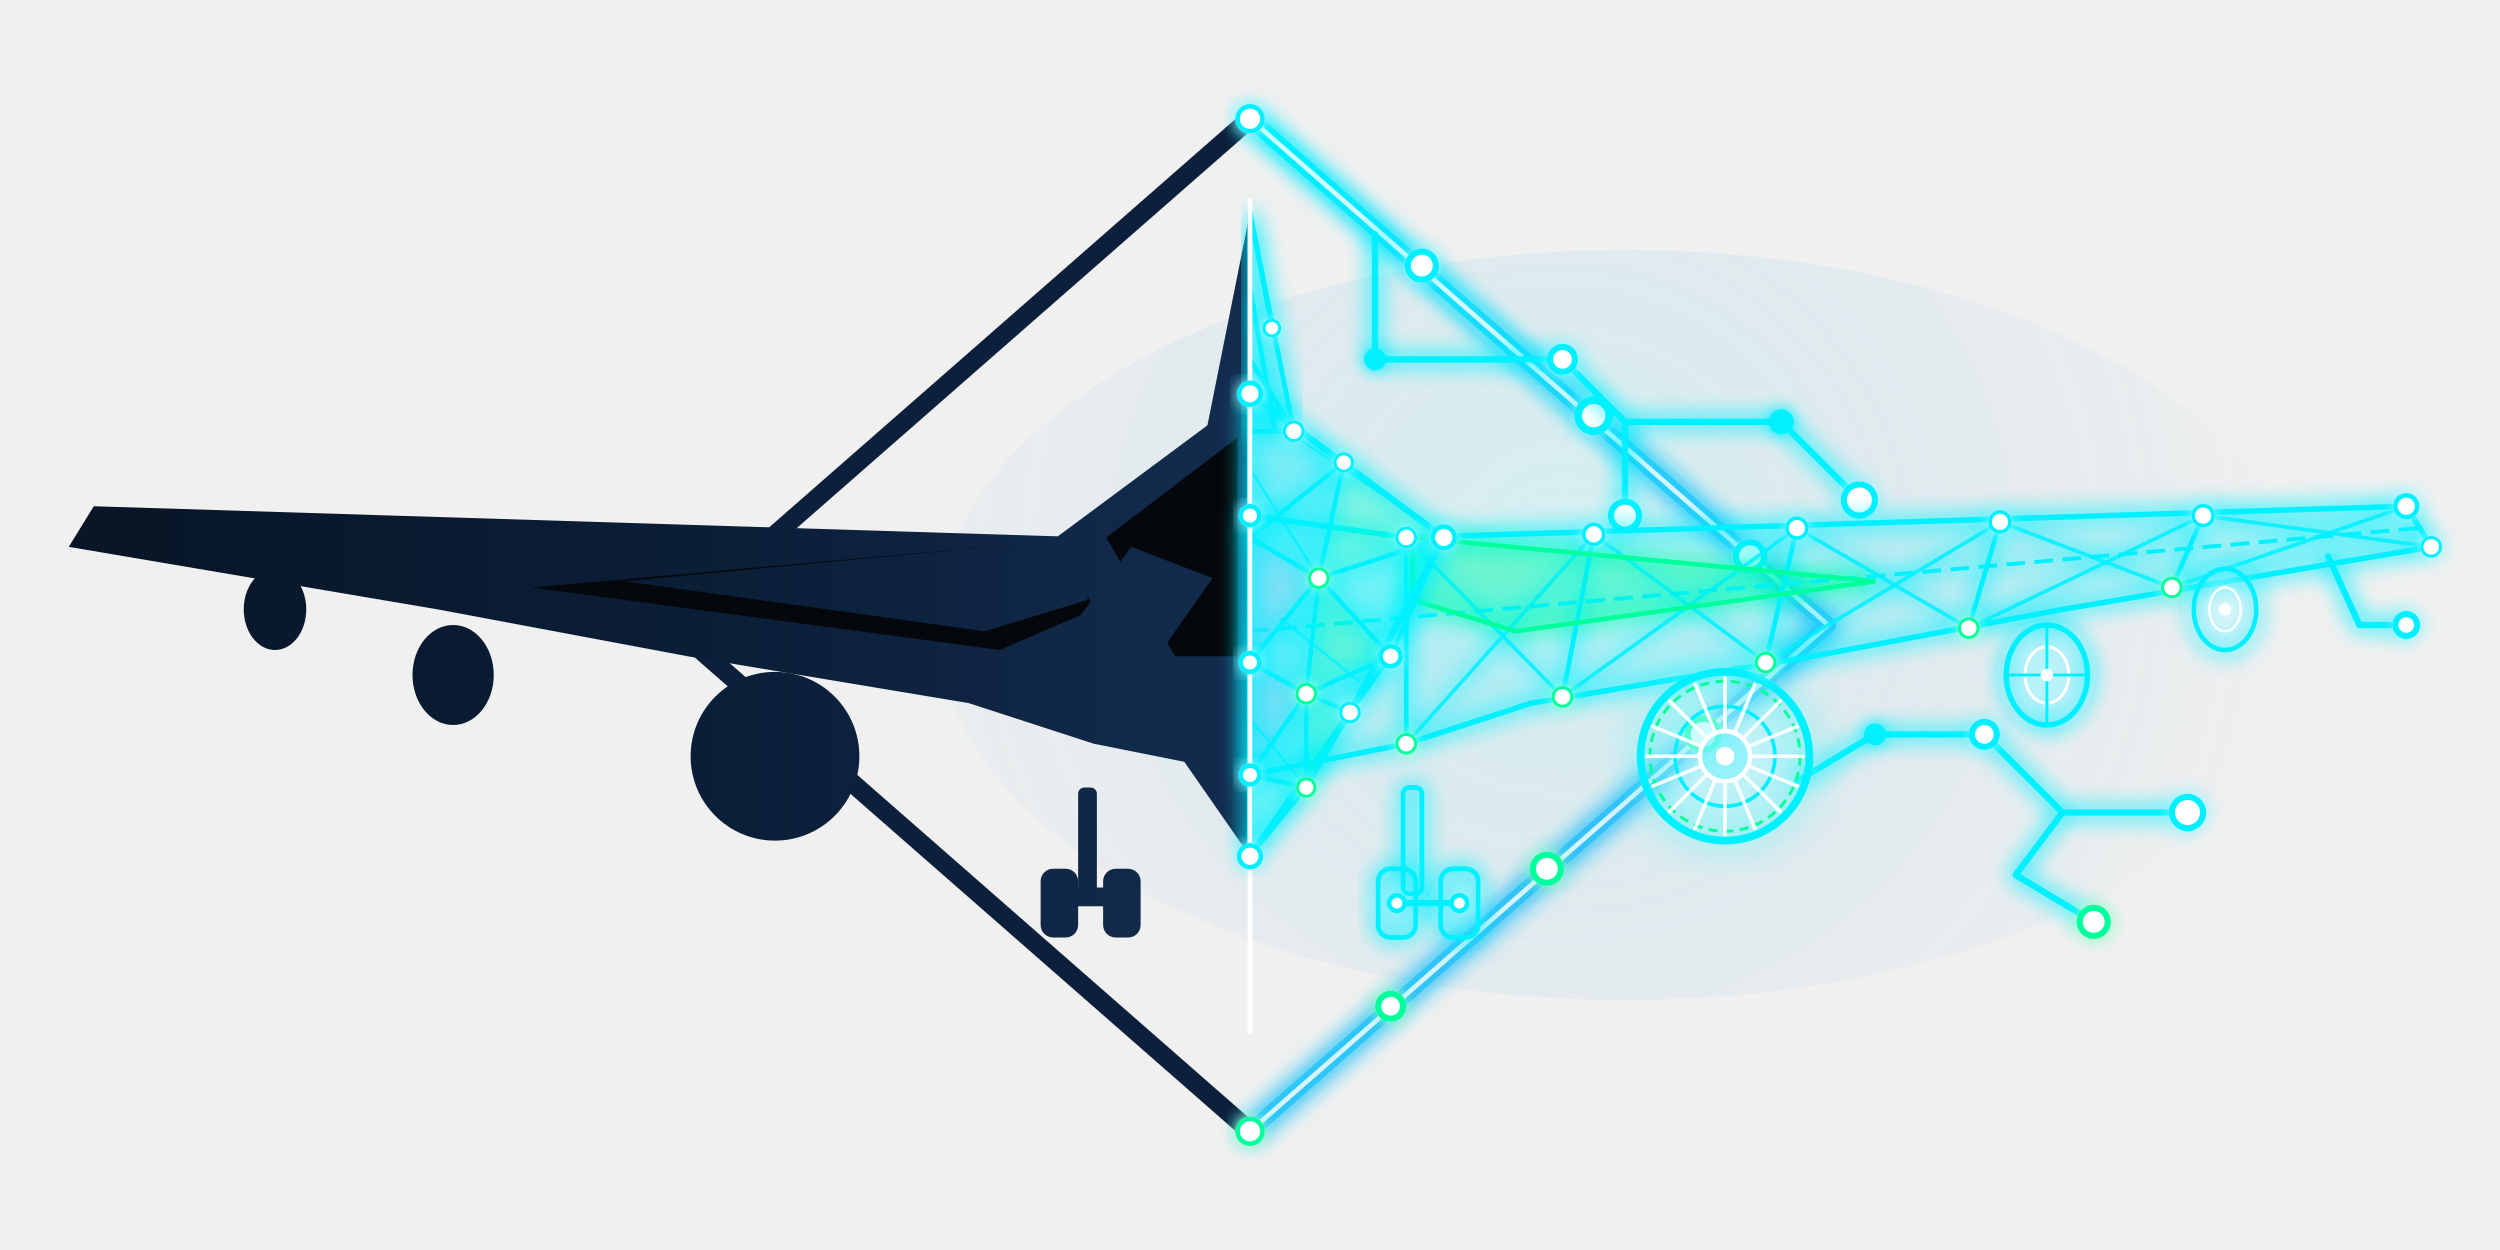
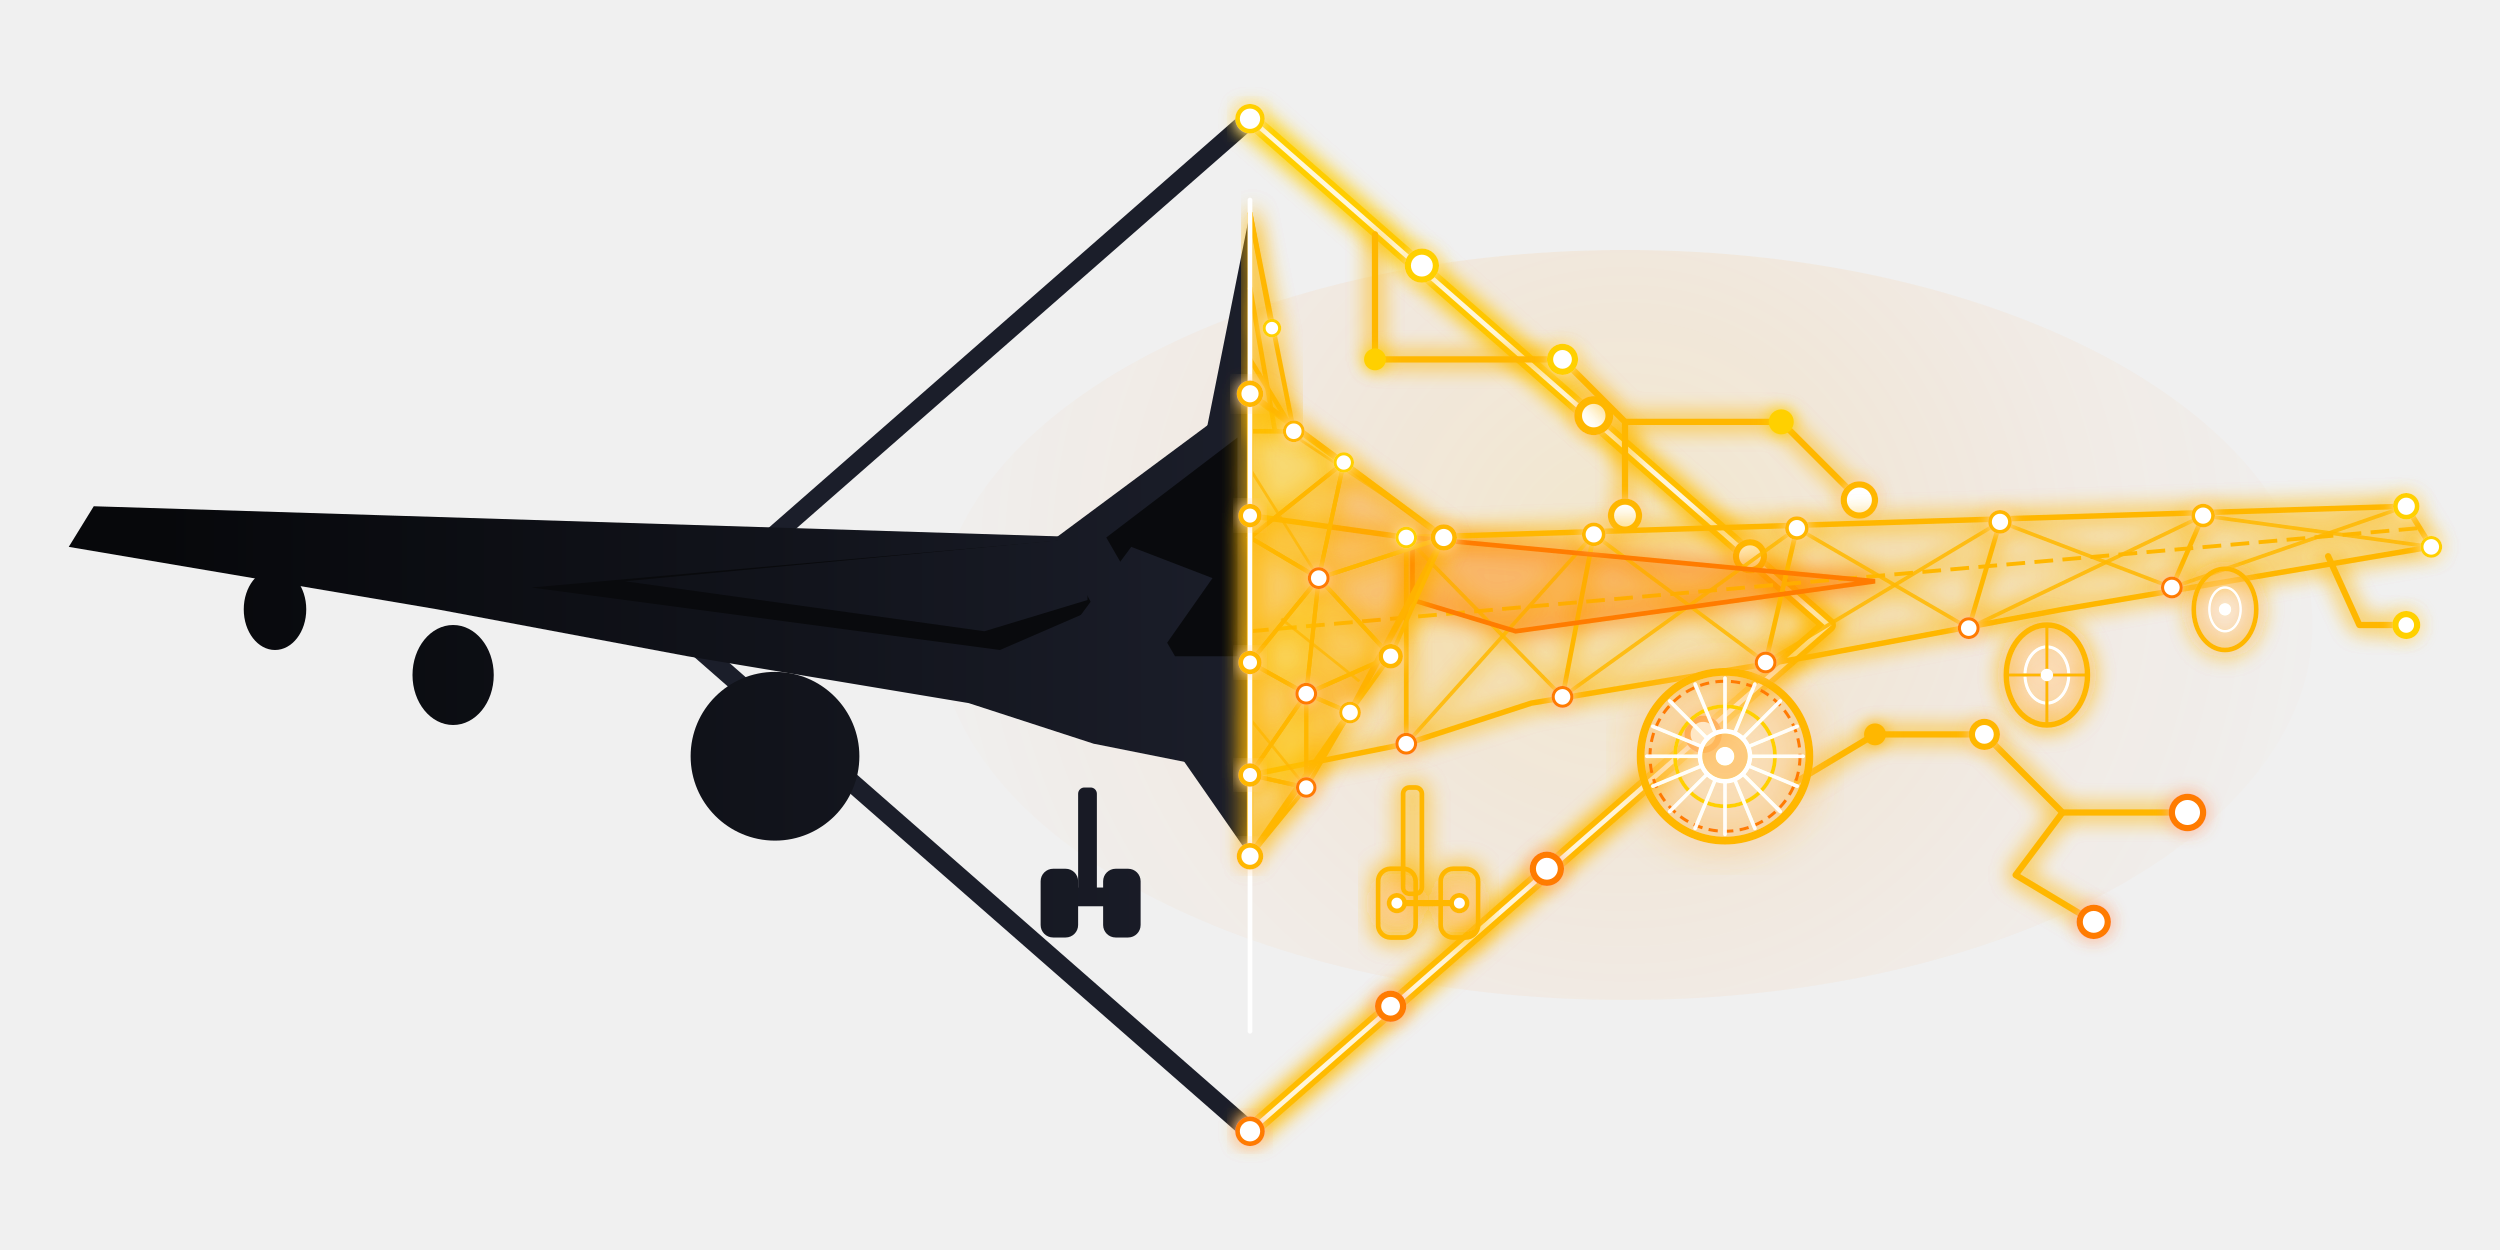
<svg xmlns="http://www.w3.org/2000/svg" viewBox="0 0 800 400" width="100%" height="100%" fill="none">
+   <style>
+     .aerotwin-layer-light { display: none; }
+     .aerotwin-layer-dark { display: block; }
+     @media (prefers-color-scheme: light) {
+       .aerotwin-layer-light { display: block; }
+       .aerotwin-layer-dark { display: none; }
+     }
+   </style>
  <defs>
-     <filter id="dt-cyan-glow" x="-20%" y="-20%" width="140%" height="140%">
+     <filter id="gold-glow" x="-20%" y="-20%" width="140%" height="140%">
      <feGaussianBlur stdDeviation="3.5" result="blur" />
      <feMerge>
        <feMergeNode in="blur" />
        <feMergeNode in="blur" />
        <feMergeNode in="SourceGraphic" />
      </feMerge>
    </filter>
-     <filter id="dt-node-glow" x="-40%" y="-40%" width="180%" height="180%">
+     <filter id="gold-node-glow" x="-40%" y="-40%" width="180%" height="180%">
      <feGaussianBlur stdDeviation="2.5" result="blur" />
      <feMerge>
        <feMergeNode in="blur" />
        <feMergeNode in="SourceGraphic" />
      </feMerge>
    </filter>
-     <filter id="dt-soft-glow" x="-20%" y="-20%" width="140%" height="140%">
+     <filter id="gold-soft-glow" x="-20%" y="-20%" width="140%" height="140%">
      <feGaussianBlur stdDeviation="6" result="blur" />
      <feMerge>
        <feMergeNode in="blur" />
        <feMergeNode in="SourceGraphic" />
      </feMerge>
    </filter>
-     <linearGradient id="dt-cyan-gradient" x1="400" y1="50" x2="780" y2="350" gradientUnits="userSpaceOnUse">
-       <stop offset="0%" stop-color="#00f0ff" />
-       <stop offset="50%" stop-color="#38bdf8" />
-       <stop offset="100%" stop-color="#00ff9d" />
-     </linearGradient>
-     <linearGradient id="physical-grad" x1="50" y1="200" x2="400" y2="200" gradientUnits="userSpaceOnUse">
-       <stop offset="0%" stop-color="#081628" />
-       <stop offset="60%" stop-color="#0c203b" />
-       <stop offset="100%" stop-color="#132c4f" />
-     </linearGradient>
-     <linearGradient id="split-seam-grad" x1="400" y1="40" x2="400" y2="365" gradientUnits="userSpaceOnUse">
-       <stop offset="0%" stop-color="#00f0ff" stop-opacity="0.3" />
-       <stop offset="30%" stop-color="#00f0ff" stop-opacity="0.9" />
+     <linearGradient id="gold-gradient" x1="400" y1="50" x2="780" y2="350" gradientUnits="userSpaceOnUse">
+       <stop offset="0%" stop-color="#ffd000" />
+       <stop offset="50%" stop-color="#ffb703" />
+       <stop offset="100%" stop-color="#ff7b00" />
+     </linearGradient>
+     <linearGradient id="carbon-dark-grad" x1="50" y1="200" x2="400" y2="200" gradientUnits="userSpaceOnUse">
+       <stop offset="0%" stop-color="#07080b" />
+       <stop offset="60%" stop-color="#12141c" />
+       <stop offset="100%" stop-color="#1b1e2a" />
+     </linearGradient>
+     <linearGradient id="split-gold-grad" x1="400" y1="40" x2="400" y2="365" gradientUnits="userSpaceOnUse">
+       <stop offset="0%" stop-color="#ffd000" stop-opacity="0.4" />
+       <stop offset="30%" stop-color="#ffb703" stop-opacity="0.9" />
      <stop offset="70%" stop-color="#ffffff" stop-opacity="1" />
-       <stop offset="100%" stop-color="#00ff9d" stop-opacity="0.4" />
-     </linearGradient>
-     <radialGradient id="mesh-bg-radial" cx="500" cy="180" r="240" gradientUnits="userSpaceOnUse">
-       <stop offset="0%" stop-color="#00f0ff" stop-opacity="0.12" />
-       <stop offset="60%" stop-color="#0284c7" stop-opacity="0.05" />
-       <stop offset="100%" stop-color="#0284c7" stop-opacity="0" />
+       <stop offset="100%" stop-color="#ff7b00" stop-opacity="0.5" />
+     </linearGradient>
+     <radialGradient id="gold-radial-bg" cx="520" cy="180" r="240" gradientUnits="userSpaceOnUse">
+       <stop offset="0%" stop-color="#ffb703" stop-opacity="0.15" />
+       <stop offset="60%" stop-color="#ff7b00" stop-opacity="0.05" />
+       <stop offset="100%" stop-color="#ff7b00" stop-opacity="0" />
+     </radialGradient>
+     <filter id="grey-glow" x="-20%" y="-20%" width="140%" height="140%">
+       <feDropShadow dx="0" dy="1" stdDeviation="2" flood-color="#475569" flood-opacity="0.25" />
+     </filter>
+     <filter id="grey-node-glow" x="-40%" y="-40%" width="180%" height="180%">
+       <feDropShadow dx="0" dy="0.5" stdDeviation="1.5" flood-color="#1e293b" flood-opacity="0.3" />
+     </filter>
+     <linearGradient id="grey-gradient" x1="400" y1="50" x2="780" y2="350" gradientUnits="userSpaceOnUse">
+       <stop offset="0%" stop-color="#334155" />
+       <stop offset="50%" stop-color="#64748b" />
+       <stop offset="100%" stop-color="#94a3b8" />
+     </linearGradient>
+     <linearGradient id="titanium-slate-grad" x1="50" y1="200" x2="400" y2="200" gradientUnits="userSpaceOnUse">
+       <stop offset="0%" stop-color="#0f172a" />
+       <stop offset="50%" stop-color="#1e293b" />
+       <stop offset="100%" stop-color="#334155" />
+     </linearGradient>
+     <linearGradient id="split-grey-grad" x1="400" y1="40" x2="400" y2="365" gradientUnits="userSpaceOnUse">
+       <stop offset="0%" stop-color="#334155" stop-opacity="0.6" />
+       <stop offset="35%" stop-color="#64748b" stop-opacity="1" />
+       <stop offset="70%" stop-color="#94a3b8" stop-opacity="1" />
+       <stop offset="100%" stop-color="#cbd5e1" stop-opacity="0.8" />
+     </linearGradient>
+     <radialGradient id="grey-radial-bg" cx="520" cy="180" r="240" gradientUnits="userSpaceOnUse">
+       <stop offset="0%" stop-color="#64748b" stop-opacity="0.1" />
+       <stop offset="60%" stop-color="#94a3b8" stop-opacity="0.04" />
+       <stop offset="100%" stop-color="#cbd5e1" stop-opacity="0" />
    </radialGradient>
  </defs>
-   <ellipse cx="520" cy="200" rx="220" ry="120" fill="url(#mesh-bg-radial)" pointer-events="none" />
-   <polyline points="400,38 215,200 400,362" fill="none" stroke="#0c203b" stroke-width="6" stroke-linecap="round" stroke-linejoin="round" />
-   <polyline points="400,38 585,200 400,362" fill="none" stroke="url(#dt-cyan-gradient)" stroke-width="5" stroke-linecap="round" stroke-linejoin="round" filter="url(#dt-cyan-glow)" />
-   <polyline points="400,38 585,200 400,362" fill="none" stroke="#ffffff" stroke-width="1.5" stroke-opacity="0.8" />
-   <g filter="url(#dt-node-glow)">
-     <circle cx="455" cy="85" r="4.5" fill="#ffffff" stroke="#00f0ff" stroke-width="2" />
-     <circle cx="510" cy="133" r="5" fill="#ffffff" stroke="#00f0ff" stroke-width="2.5" />
-     <circle cx="560" cy="178" r="4.5" fill="#ffffff" stroke="#00f0ff" stroke-width="2" />
-     <circle cx="545" cy="235" r="5" fill="#ffffff" stroke="#00ff9d" stroke-width="2" />
-     <circle cx="495" cy="278" r="4.5" fill="#ffffff" stroke="#00ff9d" stroke-width="2" />
-     <circle cx="445" cy="322" r="4" fill="#ffffff" stroke="#00ff9d" stroke-width="2" />
+   <g class="aerotwin-layer-dark">
+     <ellipse cx="520" cy="200" rx="220" ry="120" fill="url(#gold-radial-bg)" pointer-events="none" />
+     <polyline points="400,38 215,200 400,362" fill="none" stroke="#1b1e2a" stroke-width="6" stroke-linecap="round" stroke-linejoin="round" />
+     <polyline points="400,38 585,200 400,362" fill="none" stroke="url(#gold-gradient)" stroke-width="5" stroke-linecap="round" stroke-linejoin="round" filter="url(#gold-glow)" />
+     <polyline points="400,38 585,200 400,362" fill="none" stroke="#ffffff" stroke-width="1.5" stroke-opacity="0.85" />
+     <g filter="url(#gold-node-glow)">
+       <circle cx="455" cy="85" r="4.5" fill="#ffffff" stroke="#ffd000" stroke-width="2" />
+       <circle cx="510" cy="133" r="5" fill="#ffffff" stroke="#ffb703" stroke-width="2.5" />
+       <circle cx="560" cy="178" r="4.5" fill="#ffffff" stroke="#ffb703" stroke-width="2" />
+       <circle cx="545" cy="235" r="5" fill="#ffffff" stroke="#ff7b00" stroke-width="2" />
+       <circle cx="495" cy="278" r="4.5" fill="#ffffff" stroke="#ff7b00" stroke-width="2" />
+       <circle cx="445" cy="322" r="4" fill="#ffffff" stroke="#ff7b00" stroke-width="2" />
+     </g>
+     <g stroke="#ffb703" stroke-width="2" fill="none" filter="url(#gold-glow)" stroke-linejoin="round" stroke-linecap="round">
+       <polyline points="440,75 440,115 500,115" />
+       <polyline points="500,115 520,135 520,165" />
+       <polyline points="520,135 570,135 595,160" />
+       <polyline points="575,250 600,235 635,235" />
+       <polyline points="635,235 660,260 700,260" />
+       <polyline points="660,260 645,280 670,295" />
+       <polyline points="745,178 755,200 770,200" />
+     </g>
+     <g filter="url(#gold-node-glow)">
+       <circle cx="440" cy="115" r="3.5" fill="#ffd000" />
+       <circle cx="500" cy="115" r="4" fill="#ffffff" stroke="#ffd000" stroke-width="2" />
+       <circle cx="520" cy="165" r="4.5" fill="#ffffff" stroke="#ffb703" stroke-width="2" />
+       <circle cx="570" cy="135" r="4" fill="#ffd000" />
+       <circle cx="595" cy="160" r="5" fill="#ffffff" stroke="#ffb703" stroke-width="2" />
+       <circle cx="600" cy="235" r="3.5" fill="#ffb703" />
+       <circle cx="635" cy="235" r="4" fill="#ffffff" stroke="#ffb703" stroke-width="2" />
+       <circle cx="700" cy="260" r="5" fill="#ffffff" stroke="#ff7b00" stroke-width="2" />
+       <circle cx="670" cy="295" r="4.5" fill="#ffffff" stroke="#ff7b00" stroke-width="2" />
+       <circle cx="770" cy="200" r="3.5" fill="#ffffff" stroke="#ffd000" stroke-width="2" />
+     </g>
+     <g fill="url(#carbon-dark-grad)">
+       <polygon points="400,68 386,138 400,138" />
+       <polygon points="400,165 350,172 30,162 22,175 140,195 220,210 310,225 350,238 400,248" />
+       <polygon points="350,172 170,188 320,208 350,195" fill="#090a0d" />
+       <polygon points="348,172 200,186 315,202 348,192" />
+       <polygon points="400,126 338,172 368,228 400,274" />
+       <polygon points="396,140 354,172 376,210 396,210" fill="#090a0d" />
+       <polygon points="362,175 325,225 355,232 388,185" />
+       <rect x="345" y="252" width="6" height="34" rx="2" />
+       <rect x="333" y="278" width="12" height="22" rx="4" />
+       <rect x="353" y="278" width="12" height="22" rx="4" />
+       <rect x="339" y="284" width="20" height="6" rx="2" />
+       <circle cx="248" cy="242" r="27" />
+       <ellipse cx="145" cy="216" rx="13" ry="16" />
+       <ellipse cx="88" cy="195" rx="10" ry="13" />
+     </g>
+     <g stroke="#ffb703" stroke-width="1.5" fill="none" filter="url(#gold-glow)">
+       <polygon points="400,68 414,138 400,138" fill="rgba(255, 183, 3, 0.08)" />
+       <line x1="400" y1="92" x2="408" y2="138" />
+       <line x1="400" y1="115" x2="414" y2="138" />
+       <line x1="400" y1="68" x2="407" y2="105" />
+     </g>
+     <g stroke="#ffb703" stroke-width="1.75" fill="none" filter="url(#gold-glow)">
+       <polygon points="400,165 450,172 770,162 778,175 660,195 580,210 490,225 450,238 400,248" fill="rgba(255, 183, 3, 0.06)" />
+       <line x1="450" y1="172" x2="450" y2="238" stroke-width="1.5" />
+       <line x1="510" y1="171" x2="500" y2="223" stroke-width="1.5" />
+       <line x1="575" y1="169" x2="565" y2="212" stroke-width="1.5" />
+       <line x1="640" y1="167" x2="630" y2="201" stroke-width="1.5" />
+       <line x1="705" y1="165" x2="695" y2="188" stroke-width="1.5" />
+       <line x1="400" y1="202" x2="774" y2="169" stroke-width="1.25" stroke-dasharray="6 3" />
+       <line x1="450" y1="172" x2="500" y2="223" stroke-width="1.2" opacity="0.85" />
+       <line x1="510" y1="171" x2="450" y2="238" stroke-width="1.2" opacity="0.85" />
+       <line x1="510" y1="171" x2="565" y2="212" stroke-width="1.2" opacity="0.85" />
+       <line x1="575" y1="169" x2="500" y2="223" stroke-width="1.2" opacity="0.85" />
+       <line x1="575" y1="169" x2="630" y2="201" stroke-width="1.2" opacity="0.85" />
+       <line x1="640" y1="167" x2="565" y2="212" stroke-width="1.2" opacity="0.85" />
+       <line x1="640" y1="167" x2="695" y2="188" stroke-width="1.2" opacity="0.85" />
+       <line x1="705" y1="165" x2="630" y2="201" stroke-width="1.2" opacity="0.85" />
+       <line x1="705" y1="165" x2="778" y2="175" stroke-width="1.2" opacity="0.85" />
+       <line x1="770" y1="162" x2="695" y2="188" stroke-width="1.2" opacity="0.85" />
+       <polygon points="452,172 600,186 485,202 452,192" fill="rgba(255, 123, 0, 0.16)" stroke="#ff7b00" stroke-width="1.5" />
+     </g>
+     <g stroke="#ffb703" stroke-width="1.3" fill="none" filter="url(#gold-glow)">
+       <polygon points="400,126 462,172 432,228 400,274" fill="rgba(255, 183, 3, 0.08)" stroke-width="2" />
+       <polygon points="400,126 430,148 400,172" fill="rgba(255, 208, 0, 0.14)" />
+       <polygon points="430,148 462,172 422,185" fill="rgba(255, 123, 0, 0.1)" />
+       <polygon points="400,172 430,148 422,185" fill="rgba(255, 183, 3, 0.16)" />
+       <polygon points="400,172 422,185 400,212" fill="rgba(255, 183, 3, 0.12)" />
+       <polygon points="422,185 462,172 445,210" fill="rgba(255, 123, 0, 0.08)" />
+       <polygon points="422,185 445,210 418,222" fill="rgba(255, 183, 3, 0.14)" />
+       <polygon points="400,212 422,185 418,222" fill="rgba(255, 208, 0, 0.15)" />
+       <polygon points="400,212 418,222 400,248" fill="rgba(255, 183, 3, 0.12)" />
+       <polygon points="418,222 445,210 432,228" fill="rgba(255, 123, 0, 0.08)" />
+       <polygon points="418,222 432,228 418,252" fill="rgba(255, 183, 3, 0.12)" />
+       <polygon points="400,248 418,222 418,252" fill="rgba(255, 208, 0, 0.16)" />
+       <polygon points="400,248 418,252 400,274" fill="rgba(255, 183, 3, 0.08)" />
+       <line x1="412" y1="138" x2="445" y2="160" stroke-width="0.9" opacity="0.75" />
+       <line x1="400" y1="150" x2="422" y2="185" stroke-width="0.9" opacity="0.75" />
+       <line x1="410" y1="198" x2="435" y2="218" stroke-width="0.9" opacity="0.75" />
+       <line x1="400" y1="230" x2="418" y2="252" stroke-width="0.9" opacity="0.75" />
+     </g>
+     <g stroke="#ffb703" stroke-width="1.5" fill="none" filter="url(#gold-glow)">
+       <rect x="449" y="252" width="6" height="34" rx="2" stroke-width="1.5" />
+       <rect x="441" y="278" width="12" height="22" rx="4" stroke-width="1.5" fill="rgba(255, 183, 3, 0.15)" />
+       <rect x="461" y="278" width="12" height="22" rx="4" stroke-width="1.5" fill="rgba(255, 183, 3, 0.15)" />
+       <line x1="447" y1="289" x2="467" y2="289" stroke-width="2" />
+       <circle cx="447" cy="289" r="2.5" fill="#ffffff" />
+       <circle cx="467" cy="289" r="2.5" fill="#ffffff" />
+     </g>
+     <g filter="url(#gold-glow)">
+       <ellipse cx="655" cy="216" rx="13" ry="16" fill="rgba(255, 183, 3, 0.15)" stroke="#ffb703" stroke-width="1.75" />
+       <ellipse cx="655" cy="216" rx="7" ry="9" fill="none" stroke="#ffffff" stroke-width="1" />
+       <line x1="642" y1="216" x2="668" y2="216" stroke="#ffb703" stroke-width="1" />
+       <line x1="655" y1="200" x2="655" y2="232" stroke="#ffb703" stroke-width="1" />
+       <circle cx="655" cy="216" r="2" fill="#ffffff" />
+       <ellipse cx="712" cy="195" rx="10" ry="13" fill="rgba(255, 183, 3, 0.15)" stroke="#ffb703" stroke-width="1.5" />
+       <ellipse cx="712" cy="195" rx="5" ry="7" fill="none" stroke="#ffffff" stroke-width="0.8" />
+       <circle cx="712" cy="195" r="2" fill="#ffffff" />
+     </g>
+     <g transform="translate(552, 242)" filter="url(#gold-soft-glow)">
+       <circle cx="0" cy="0" r="27" fill="rgba(255, 183, 3, 0.18)" stroke="#ffb703" stroke-width="2.5" />
+       <circle cx="0" cy="0" r="24" fill="none" stroke="#ff7b00" stroke-width="1" stroke-dasharray="3 2" />
+       <circle cx="0" cy="0" r="16" fill="none" stroke="#ffd000" stroke-width="1.25" />
+       <circle cx="0" cy="0" r="8" fill="rgba(255, 183, 3, 0.5)" stroke="#ffffff" stroke-width="1.5" />
+       <circle cx="0" cy="0" r="3" fill="#ffffff" />
+       <g stroke="#ffffff" stroke-width="1.2" stroke-linecap="round" opacity="0.95">
+         <line x1="0" y1="-8" x2="0" y2="-25" />
+         <line x1="0" y1="8" x2="0" y2="25" />
+         <line x1="-8" y1="0" x2="-25" y2="0" />
+         <line x1="8" y1="0" x2="25" y2="0" />
+         <line x1="-5.65" y1="-5.65" x2="-17.67" y2="-17.67" />
+         <line x1="5.65" y1="-5.65" x2="17.67" y2="-17.67" />
+         <line x1="-5.65" y1="5.65" x2="-17.67" y2="17.67" />
+         <line x1="5.65" y1="5.65" x2="17.67" y2="17.67" />
+         <line x1="-7.39" y1="-3.06" x2="-23.09" y2="-9.56" />
+         <line x1="7.39" y1="-3.06" x2="23.09" y2="-9.56" />
+         <line x1="-7.39" y1="3.06" x2="-23.09" y2="9.56" />
+         <line x1="7.39" y1="3.06" x2="23.09" y2="9.56" />
+         <line x1="-3.06" y1="-7.39" x2="-9.56" y2="-23.09" />
+         <line x1="3.06" y1="-7.39" x2="9.56" y2="-23.09" />
+         <line x1="-3.06" y1="7.39" x2="-9.56" y2="23.09" />
+         <line x1="3.06" y1="7.39" x2="9.56" y2="23.09" />
+       </g>
+     </g>
+     <g filter="url(#gold-node-glow)">
+       <circle cx="430" cy="148" r="2.8" fill="#ffffff" stroke="#ffd000" stroke-width="1" />
+       <circle cx="462" cy="172" r="3.5" fill="#ffffff" stroke="#ffb703" stroke-width="1.5" />
+       <circle cx="422" cy="185" r="3" fill="#ffffff" stroke="#ff7b00" stroke-width="1" />
+       <circle cx="445" cy="210" r="3.2" fill="#ffffff" stroke="#ffb703" stroke-width="1.5" />
+       <circle cx="418" cy="222" r="3" fill="#ffffff" stroke="#ff7b00" stroke-width="1" />
+       <circle cx="432" cy="228" r="3" fill="#ffffff" stroke="#ffb703" stroke-width="1" />
+       <circle cx="418" cy="252" r="2.8" fill="#ffffff" stroke="#ff7b00" stroke-width="1" />
+       <circle cx="450" cy="172" r="3" fill="#ffffff" stroke="#ffd000" stroke-width="1" />
+       <circle cx="510" cy="171" r="3.2" fill="#ffffff" stroke="#ffb703" stroke-width="1.2" />
+       <circle cx="575" cy="169" r="3.2" fill="#ffffff" stroke="#ffb703" stroke-width="1.2" />
+       <circle cx="640" cy="167" r="3.2" fill="#ffffff" stroke="#ffb703" stroke-width="1.2" />
+       <circle cx="705" cy="165" r="3.2" fill="#ffffff" stroke="#ffb703" stroke-width="1.2" />
+       <circle cx="770" cy="162" r="3.5" fill="#ffffff" stroke="#ffd000" stroke-width="1.5" />
+       <circle cx="450" cy="238" r="3" fill="#ffffff" stroke="#ff7b00" stroke-width="1" />
+       <circle cx="500" cy="223" r="3" fill="#ffffff" stroke="#ff7b00" stroke-width="1" />
+       <circle cx="565" cy="212" r="3" fill="#ffffff" stroke="#ff7b00" stroke-width="1" />
+       <circle cx="630" cy="201" r="3" fill="#ffffff" stroke="#ff7b00" stroke-width="1" />
+       <circle cx="695" cy="188" r="3" fill="#ffffff" stroke="#ff7b00" stroke-width="1" />
+       <circle cx="778" cy="175" r="3" fill="#ffffff" stroke="#ffd000" stroke-width="1" />
+       <circle cx="407" cy="105" r="2.5" fill="#ffffff" stroke="#ffd000" stroke-width="1" />
+       <circle cx="414" cy="138" r="3" fill="#ffffff" stroke="#ffb703" stroke-width="1" />
+     </g>
+     <line x1="400" y1="36" x2="400" y2="364" stroke="url(#split-gold-grad)" stroke-width="3.5" stroke-linecap="round" filter="url(#gold-glow)" />
+     <line x1="400" y1="64" x2="400" y2="330" stroke="#ffffff" stroke-width="1.5" stroke-linecap="round" />
+     <circle cx="400" cy="38" r="4" fill="#ffffff" stroke="#ffd000" stroke-width="1.5" filter="url(#gold-node-glow)" />
+     <circle cx="400" cy="126" r="3.5" fill="#ffffff" stroke="#ffb703" stroke-width="1.5" filter="url(#gold-node-glow)" />
+     <circle cx="400" cy="165" r="3" fill="#ffffff" stroke="#ffb703" stroke-width="1.5" filter="url(#gold-node-glow)" />
+     <circle cx="400" cy="212" r="3" fill="#ffffff" stroke="#ffb703" stroke-width="1.5" filter="url(#gold-node-glow)" />
+     <circle cx="400" cy="248" r="3" fill="#ffffff" stroke="#ffb703" stroke-width="1.5" filter="url(#gold-node-glow)" />
+     <circle cx="400" cy="274" r="3.5" fill="#ffffff" stroke="#ffb703" stroke-width="1.5" filter="url(#gold-node-glow)" />
+     <circle cx="400" cy="362" r="4" fill="#ffffff" stroke="#ff7b00" stroke-width="1.5" filter="url(#gold-node-glow)" />
  </g>
-   <g stroke="#00f0ff" stroke-width="2" fill="none" filter="url(#dt-cyan-glow)" stroke-linejoin="round" stroke-linecap="round">
-     <polyline points="440,75 440,115 500,115" />
-     <polyline points="500,115 520,135 520,165" />
-     <polyline points="520,135 570,135 595,160" />
-     <polyline points="575,250 600,235 635,235" />
-     <polyline points="635,235 660,260 700,260" />
-     <polyline points="660,260 645,280 670,295" />
-     <polyline points="745,178 755,200 770,200" />
+   <g class="aerotwin-layer-light">
+     <ellipse cx="520" cy="200" rx="220" ry="120" fill="url(#grey-radial-bg)" pointer-events="none" />
+     <polyline points="400,38 215,200 400,362" fill="none" stroke="#1e293b" stroke-width="6" stroke-linecap="round" stroke-linejoin="round" />
+     <polyline points="400,38 585,200 400,362" fill="none" stroke="url(#grey-gradient)" stroke-width="5" stroke-linecap="round" stroke-linejoin="round" filter="url(#grey-glow)" />
+     <polyline points="400,38 585,200 400,362" fill="none" stroke="#cbd5e1" stroke-width="1.5" stroke-opacity="0.9" />
+     <g filter="url(#grey-node-glow)">
+       <circle cx="455" cy="85" r="4.5" fill="#ffffff" stroke="#334155" stroke-width="2" />
+       <circle cx="510" cy="133" r="5" fill="#ffffff" stroke="#475569" stroke-width="2.5" />
+       <circle cx="560" cy="178" r="4.5" fill="#ffffff" stroke="#64748b" stroke-width="2" />
+       <circle cx="545" cy="235" r="5" fill="#ffffff" stroke="#64748b" stroke-width="2" />
+       <circle cx="495" cy="278" r="4.5" fill="#ffffff" stroke="#475569" stroke-width="2" />
+       <circle cx="445" cy="322" r="4" fill="#ffffff" stroke="#334155" stroke-width="2" />
+     </g>
+     <g stroke="#64748b" stroke-width="2" fill="none" stroke-linejoin="round" stroke-linecap="round">
+       <polyline points="440,75 440,115 500,115" />
+       <polyline points="500,115 520,135 520,165" />
+       <polyline points="520,135 570,135 595,160" />
+       <polyline points="575,250 600,235 635,235" />
+       <polyline points="635,235 660,260 700,260" />
+       <polyline points="660,260 645,280 670,295" />
+       <polyline points="745,178 755,200 770,200" />
+     </g>
+     <g filter="url(#grey-node-glow)">
+       <circle cx="440" cy="115" r="3.5" fill="#475569" />
+       <circle cx="500" cy="115" r="4" fill="#ffffff" stroke="#475569" stroke-width="2" />
+       <circle cx="520" cy="165" r="4.5" fill="#ffffff" stroke="#64748b" stroke-width="2" />
+       <circle cx="570" cy="135" r="4" fill="#475569" />
+       <circle cx="595" cy="160" r="5" fill="#ffffff" stroke="#64748b" stroke-width="2" />
+       <circle cx="600" cy="235" r="3.5" fill="#64748b" />
+       <circle cx="635" cy="235" r="4" fill="#ffffff" stroke="#64748b" stroke-width="2" />
+       <circle cx="700" cy="260" r="5" fill="#ffffff" stroke="#475569" stroke-width="2" />
+       <circle cx="670" cy="295" r="4.5" fill="#ffffff" stroke="#475569" stroke-width="2" />
+       <circle cx="770" cy="200" r="3.5" fill="#ffffff" stroke="#64748b" stroke-width="2" />
+     </g>
+     <g fill="url(#titanium-slate-grad)">
+       <polygon points="400,68 386,138 400,138" />
+       <polygon points="400,165 350,172 30,162 22,175 140,195 220,210 310,225 350,238 400,248" />
+       <polygon points="350,172 170,188 320,208 350,195" fill="#f8fafc" />
+       <polygon points="348,172 200,186 315,202 348,192" />
+       <polygon points="400,126 338,172 368,228 400,274" />
+       <polygon points="396,140 354,172 376,210 396,210" fill="#f8fafc" />
+       <polygon points="362,175 325,225 355,232 388,185" />
+       <rect x="345" y="252" width="6" height="34" rx="2" />
+       <rect x="333" y="278" width="12" height="22" rx="4" />
+       <rect x="353" y="278" width="12" height="22" rx="4" />
+       <rect x="339" y="284" width="20" height="6" rx="2" />
+       <circle cx="248" cy="242" r="27" />
+       <ellipse cx="145" cy="216" rx="13" ry="16" />
+       <ellipse cx="88" cy="195" rx="10" ry="13" />
+     </g>
+     <g stroke="#475569" stroke-width="1.5" fill="none">
+       <polygon points="400,68 414,138 400,138" fill="rgba(71, 85, 105, 0.08)" />
+       <line x1="400" y1="92" x2="408" y2="138" />
+       <line x1="400" y1="115" x2="414" y2="138" />
+       <line x1="400" y1="68" x2="407" y2="105" />
+     </g>
+     <g stroke="#475569" stroke-width="1.75" fill="none">
+       <polygon points="400,165 450,172 770,162 778,175 660,195 580,210 490,225 450,238 400,248" fill="rgba(100, 116, 139, 0.08)" />
+       <line x1="450" y1="172" x2="450" y2="238" stroke-width="1.5" />
+       <line x1="510" y1="171" x2="500" y2="223" stroke-width="1.5" />
+       <line x1="575" y1="169" x2="565" y2="212" stroke-width="1.5" />
+       <line x1="640" y1="167" x2="630" y2="201" stroke-width="1.5" />
+       <line x1="705" y1="165" x2="695" y2="188" stroke-width="1.5" />
+       <line x1="400" y1="202" x2="774" y2="169" stroke-width="1.25" stroke-dasharray="6 3" stroke="#64748b" />
+       <line x1="450" y1="172" x2="500" y2="223" stroke-width="1.2" stroke="#64748b" opacity="0.85" />
+       <line x1="510" y1="171" x2="450" y2="238" stroke-width="1.2" stroke="#64748b" opacity="0.85" />
+       <line x1="510" y1="171" x2="565" y2="212" stroke-width="1.2" stroke="#64748b" opacity="0.85" />
+       <line x1="575" y1="169" x2="500" y2="223" stroke-width="1.2" stroke="#64748b" opacity="0.85" />
+       <line x1="575" y1="169" x2="630" y2="201" stroke-width="1.2" stroke="#64748b" opacity="0.85" />
+       <line x1="640" y1="167" x2="565" y2="212" stroke-width="1.2" stroke="#64748b" opacity="0.85" />
+       <line x1="640" y1="167" x2="695" y2="188" stroke-width="1.2" stroke="#64748b" opacity="0.85" />
+       <line x1="705" y1="165" x2="630" y2="201" stroke-width="1.2" opacity="0.85" />
+       <line x1="705" y1="165" x2="778" y2="175" stroke-width="1.2" opacity="0.85" />
+       <line x1="770" y1="162" x2="695" y2="188" stroke-width="1.2" opacity="0.85" />
+       <polygon points="452,172 600,186 485,202 452,192" fill="rgba(71, 85, 105, 0.15)" stroke="#64748b" stroke-width="1.5" />
+     </g>
+     <g stroke="#475569" stroke-width="1.3" fill="none">
+       <polygon points="400,126 462,172 432,228 400,274" fill="rgba(71, 85, 105, 0.08)" stroke-width="2" />
+       <polygon points="400,126 430,148 400,172" fill="rgba(100, 116, 139, 0.12)" />
+       <polygon points="430,148 462,172 422,185" fill="rgba(71, 85, 105, 0.1)" />
+       <polygon points="400,172 430,148 422,185" fill="rgba(100, 116, 139, 0.14)" />
+       <polygon points="400,172 422,185 400,212" fill="rgba(71, 85, 105, 0.1)" />
+       <polygon points="422,185 462,172 445,210" fill="rgba(100, 116, 139, 0.08)" />
+       <polygon points="422,185 445,210 418,222" fill="rgba(71, 85, 105, 0.12)" />
+       <polygon points="400,212 422,185 418,222" fill="rgba(100, 116, 139, 0.15)" />
+       <polygon points="400,212 418,222 400,248" fill="rgba(71, 85, 105, 0.12)" />
+       <polygon points="418,222 445,210 432,228" fill="rgba(100, 116, 139, 0.08)" />
+       <polygon points="418,222 432,228 418,252" fill="rgba(71, 85, 105, 0.1)" />
+       <polygon points="400,248 418,222 418,252" fill="rgba(100, 116, 139, 0.14)" />
+       <polygon points="400,248 418,252 400,274" fill="rgba(71, 85, 105, 0.08)" />
+       <line x1="412" y1="138" x2="445" y2="160" stroke-width="0.9" stroke="#64748b" opacity="0.75" />
+       <line x1="400" y1="150" x2="422" y2="185" stroke-width="0.9" stroke="#64748b" opacity="0.75" />
+       <line x1="410" y1="198" x2="435" y2="218" stroke-width="0.9" stroke="#64748b" opacity="0.75" />
+       <line x1="400" y1="230" x2="418" y2="252" stroke-width="0.9" stroke="#64748b" opacity="0.75" />
+     </g>
+     <g stroke="#475569" stroke-width="1.5" fill="none">
+       <rect x="449" y="252" width="6" height="34" rx="2" stroke-width="1.5" />
+       <rect x="441" y="278" width="12" height="22" rx="4" stroke-width="1.5" fill="rgba(71, 85, 105, 0.12)" />
+       <rect x="461" y="278" width="12" height="22" rx="4" stroke-width="1.5" fill="rgba(71, 85, 105, 0.12)" />
+       <line x1="447" y1="289" x2="467" y2="289" stroke-width="2" stroke="#64748b" />
+       <circle cx="447" cy="289" r="2.5" fill="#ffffff" stroke="#475569" stroke-width="1" />
+       <circle cx="467" cy="289" r="2.5" fill="#ffffff" stroke="#475569" stroke-width="1" />
+     </g>
+     <g>
+       <ellipse cx="655" cy="216" rx="13" ry="16" fill="rgba(100, 116, 139, 0.12)" stroke="#475569" stroke-width="1.75" />
+       <ellipse cx="655" cy="216" rx="7" ry="9" fill="none" stroke="#64748b" stroke-width="1" />
+       <line x1="642" y1="216" x2="668" y2="216" stroke="#64748b" stroke-width="1" />
+       <line x1="655" y1="200" x2="655" y2="232" stroke="#64748b" stroke-width="1" />
+       <circle cx="655" cy="216" r="2" fill="#334155" />
+       <ellipse cx="712" cy="195" rx="10" ry="13" fill="rgba(100, 116, 139, 0.12)" stroke="#475569" stroke-width="1.5" />
+       <ellipse cx="712" cy="195" rx="5" ry="7" fill="none" stroke="#64748b" stroke-width="0.8" />
+       <circle cx="712" cy="195" r="2" fill="#334155" />
+     </g>
+     <g transform="translate(552, 242)">
+       <circle cx="0" cy="0" r="27" fill="rgba(100, 116, 139, 0.15)" stroke="#334155" stroke-width="2.5" />
+       <circle cx="0" cy="0" r="24" fill="none" stroke="#64748b" stroke-width="1" stroke-dasharray="3 2" />
+       <circle cx="0" cy="0" r="16" fill="none" stroke="#94a3b8" stroke-width="1.25" />
+       <circle cx="0" cy="0" r="8" fill="rgba(100, 116, 139, 0.3)" stroke="#334155" stroke-width="1.5" />
+       <circle cx="0" cy="0" r="3" fill="#1e293b" />
+       <g stroke="#334155" stroke-width="1.2" stroke-linecap="round" opacity="0.95">
+         <line x1="0" y1="-8" x2="0" y2="-25" />
+         <line x1="0" y1="8" x2="0" y2="25" />
+         <line x1="-8" y1="0" x2="-25" y2="0" />
+         <line x1="8" y1="0" x2="25" y2="0" />
+         <line x1="-5.65" y1="-5.65" x2="-17.67" y2="-17.67" />
+         <line x1="5.65" y1="-5.65" x2="17.67" y2="-17.67" />
+         <line x1="-5.65" y1="5.65" x2="-17.67" y2="17.67" />
+         <line x1="5.65" y1="5.65" x2="17.67" y2="17.67" />
+         <line x1="-7.39" y1="-3.06" x2="-23.09" y2="-9.56" />
+         <line x1="7.39" y1="-3.06" x2="23.09" y2="-9.56" />
+         <line x1="-7.39" y1="3.06" x2="-23.09" y2="9.56" />
+         <line x1="7.39" y1="3.06" x2="23.09" y2="9.56" />
+         <line x1="-3.06" y1="-7.39" x2="-9.56" y2="-23.09" />
+         <line x1="3.06" y1="-7.39" x2="9.56" y2="-23.09" />
+         <line x1="-3.06" y1="7.39" x2="-9.56" y2="23.09" />
+         <line x1="3.06" y1="7.39" x2="9.56" y2="23.09" />
+       </g>
+     </g>
+     <g filter="url(#grey-node-glow)">
+       <circle cx="430" cy="148" r="2.8" fill="#ffffff" stroke="#475569" stroke-width="1" />
+       <circle cx="462" cy="172" r="3.5" fill="#ffffff" stroke="#334155" stroke-width="1.5" />
+       <circle cx="422" cy="185" r="3" fill="#ffffff" stroke="#64748b" stroke-width="1" />
+       <circle cx="445" cy="210" r="3.2" fill="#ffffff" stroke="#334155" stroke-width="1.5" />
+       <circle cx="418" cy="222" r="3" fill="#ffffff" stroke="#64748b" stroke-width="1" />
+       <circle cx="432" cy="228" r="3" fill="#ffffff" stroke="#334155" stroke-width="1" />
+       <circle cx="418" cy="252" r="2.8" fill="#ffffff" stroke="#64748b" stroke-width="1" />
+       <circle cx="450" cy="172" r="3" fill="#ffffff" stroke="#475569" stroke-width="1" />
+       <circle cx="510" cy="171" r="3.2" fill="#ffffff" stroke="#475569" stroke-width="1.2" />
+       <circle cx="575" cy="169" r="3.2" fill="#ffffff" stroke="#64748b" stroke-width="1.2" />
+       <circle cx="640" cy="167" r="3.2" fill="#ffffff" stroke="#64748b" stroke-width="1.2" />
+       <circle cx="705" cy="165" r="3.2" fill="#ffffff" stroke="#64748b" stroke-width="1.2" />
+       <circle cx="770" cy="162" r="3.5" fill="#ffffff" stroke="#334155" stroke-width="1.5" />
+       <circle cx="450" cy="238" r="3" fill="#ffffff" stroke="#64748b" stroke-width="1" />
+       <circle cx="500" cy="223" r="3" fill="#ffffff" stroke="#64748b" stroke-width="1" />
+       <circle cx="565" cy="212" r="3" fill="#ffffff" stroke="#64748b" stroke-width="1" />
+       <circle cx="630" cy="201" r="3" fill="#ffffff" stroke="#64748b" stroke-width="1" />
+       <circle cx="695" cy="188" r="3" fill="#ffffff" stroke="#64748b" stroke-width="1" />
+       <circle cx="778" cy="175" r="3" fill="#ffffff" stroke="#475569" stroke-width="1" />
+       <circle cx="407" cy="105" r="2.5" fill="#ffffff" stroke="#475569" stroke-width="1" />
+       <circle cx="414" cy="138" r="3" fill="#ffffff" stroke="#334155" stroke-width="1" />
+     </g>
+     <line x1="400" y1="36" x2="400" y2="364" stroke="url(#split-grey-grad)" stroke-width="3.5" stroke-linecap="round" />
+     <line x1="400" y1="64" x2="400" y2="330" stroke="#1e293b" stroke-width="1.5" stroke-linecap="round" />
+     <circle cx="400" cy="38" r="4" fill="#ffffff" stroke="#1e293b" stroke-width="1.5" filter="url(#grey-node-glow)" />
+     <circle cx="400" cy="126" r="3.5" fill="#ffffff" stroke="#334155" stroke-width="1.5" filter="url(#grey-node-glow)" />
+     <circle cx="400" cy="165" r="3" fill="#ffffff" stroke="#334155" stroke-width="1.5" filter="url(#grey-node-glow)" />
+     <circle cx="400" cy="212" r="3" fill="#ffffff" stroke="#475569" stroke-width="1.5" filter="url(#grey-node-glow)" />
+     <circle cx="400" cy="248" r="3" fill="#ffffff" stroke="#475569" stroke-width="1.5" filter="url(#grey-node-glow)" />
+     <circle cx="400" cy="274" r="3.5" fill="#ffffff" stroke="#334155" stroke-width="1.5" filter="url(#grey-node-glow)" />
+     <circle cx="400" cy="362" r="4" fill="#ffffff" stroke="#1e293b" stroke-width="1.5" filter="url(#grey-node-glow)" />
  </g>
-   <g filter="url(#dt-node-glow)">
-     <circle cx="440" cy="115" r="3.5" fill="#00f0ff" />
-     <circle cx="500" cy="115" r="4" fill="#ffffff" stroke="#00f0ff" stroke-width="2" />
-     <circle cx="520" cy="165" r="4.5" fill="#ffffff" stroke="#00f0ff" stroke-width="2" />
-     <circle cx="570" cy="135" r="4" fill="#00f0ff" />
-     <circle cx="595" cy="160" r="5" fill="#ffffff" stroke="#00f0ff" stroke-width="2" />
-     <circle cx="600" cy="235" r="3.5" fill="#00f0ff" />
-     <circle cx="635" cy="235" r="4" fill="#ffffff" stroke="#00f0ff" stroke-width="2" />
-     <circle cx="700" cy="260" r="5" fill="#ffffff" stroke="#00f0ff" stroke-width="2" />
-     <circle cx="670" cy="295" r="4.5" fill="#ffffff" stroke="#00ff9d" stroke-width="2" />
-     <circle cx="770" cy="200" r="3.5" fill="#ffffff" stroke="#00f0ff" stroke-width="2" />
-   </g>
-   <g fill="url(#physical-grad)">
-     <polygon points="400,68 386,138 400,138" />
-     <polygon points="       400,165       350,172       30,162       22,175       140,195       220,210       310,225       350,238       400,248     " />
-     <polygon points="350,172 170,188 320,208 350,195" fill="#04080c" />
-     <polygon points="       348,172       200,186       315,202       348,192     " />
-     <polygon points="       400,126       338,172       368,228       400,274     " />
-     <polygon points="396,140 354,172 376,210 396,210" fill="#04080c" />
-     <polygon points="362,175 325,225 355,232 388,185" />
-     <rect x="345" y="252" width="6" height="34" rx="2" />
-     <rect x="333" y="278" width="12" height="22" rx="4" />
-     <rect x="353" y="278" width="12" height="22" rx="4" />
-     <rect x="339" y="284" width="20" height="6" rx="2" />
-     <circle cx="248" cy="242" r="27" />
-     <ellipse cx="145" cy="216" rx="13" ry="16" />
-     <ellipse cx="88" cy="195" rx="10" ry="13" />
-   </g>
-   <g stroke="#00f0ff" stroke-width="1.5" fill="none" filter="url(#dt-cyan-glow)">
-     <polygon points="400,68 414,138 400,138" fill="rgba(0, 240, 255, 0.08)" />
-     <line x1="400" y1="92" x2="408" y2="138" />
-     <line x1="400" y1="115" x2="414" y2="138" />
-     <line x1="400" y1="68" x2="407" y2="105" />
-   </g>
-   <g stroke="#00f0ff" stroke-width="1.75" fill="none" filter="url(#dt-cyan-glow)">
-     <polygon points="         400,165         450,172         770,162         778,175         660,195         580,210         490,225         450,238         400,248       " fill="rgba(0, 240, 255, 0.06)" />
-     <line x1="450" y1="172" x2="450" y2="238" stroke-width="1.5" />
-     <line x1="510" y1="171" x2="500" y2="223" stroke-width="1.5" />
-     <line x1="575" y1="169" x2="565" y2="212" stroke-width="1.5" />
-     <line x1="640" y1="167" x2="630" y2="201" stroke-width="1.5" />
-     <line x1="705" y1="165" x2="695" y2="188" stroke-width="1.5" />
-     <line x1="400" y1="202" x2="774" y2="169" stroke-width="1.25" stroke-dasharray="6 3" />
-     <line x1="450" y1="172" x2="500" y2="223" stroke-width="1.2" opacity="0.85" />
-     <line x1="510" y1="171" x2="450" y2="238" stroke-width="1.2" opacity="0.85" />
-     <line x1="510" y1="171" x2="565" y2="212" stroke-width="1.2" opacity="0.85" />
-     <line x1="575" y1="169" x2="500" y2="223" stroke-width="1.2" opacity="0.85" />
-     <line x1="575" y1="169" x2="630" y2="201" stroke-width="1.2" opacity="0.85" />
-     <line x1="640" y1="167" x2="565" y2="212" stroke-width="1.2" opacity="0.85" />
-     <line x1="640" y1="167" x2="695" y2="188" stroke-width="1.2" opacity="0.85" />
-     <line x1="705" y1="165" x2="630" y2="201" stroke-width="1.2" opacity="0.85" />
-     <line x1="705" y1="165" x2="778" y2="175" stroke-width="1.2" opacity="0.85" />
-     <line x1="770" y1="162" x2="695" y2="188" stroke-width="1.2" opacity="0.85" />
-     <polygon points="452,172 600,186 485,202 452,192" fill="rgba(0, 255, 157, 0.15)" stroke="#00ff9d" stroke-width="1.5" />
-   </g>
-   <g stroke="#00f0ff" stroke-width="1.3" fill="none" filter="url(#dt-cyan-glow)">
-     <polygon points="400,126 462,172 432,228 400,274" fill="rgba(0, 240, 255, 0.08)" stroke-width="2" />
-     <polygon points="400,126 430,148 400,172" fill="rgba(0, 240, 255, 0.12)" />
-     <polygon points="430,148 462,172 422,185" fill="rgba(0, 255, 157, 0.08)" />
-     <polygon points="400,172 430,148 422,185" fill="rgba(0, 240, 255, 0.15)" />
-     <polygon points="400,172 422,185 400,212" fill="rgba(56, 189, 248, 0.1)" />
-     <polygon points="422,185 462,172 445,210" fill="rgba(0, 240, 255, 0.08)" />
-     <polygon points="422,185 445,210 418,222" fill="rgba(0, 255, 157, 0.12)" />
-     <polygon points="400,212 422,185 418,222" fill="rgba(0, 240, 255, 0.14)" />
-     <polygon points="400,212 418,222 400,248" fill="rgba(56, 189, 248, 0.12)" />
-     <polygon points="418,222 445,210 432,228" fill="rgba(0, 240, 255, 0.06)" />
-     <polygon points="418,222 432,228 418,252" fill="rgba(0, 255, 157, 0.1)" />
-     <polygon points="400,248 418,222 418,252" fill="rgba(0, 240, 255, 0.15)" />
-     <polygon points="400,248 418,252 400,274" fill="rgba(0, 240, 255, 0.08)" />
-     <line x1="412" y1="138" x2="445" y2="160" stroke-width="0.9" opacity="0.7" />
-     <line x1="400" y1="150" x2="422" y2="185" stroke-width="0.9" opacity="0.7" />
-     <line x1="410" y1="198" x2="435" y2="218" stroke-width="0.9" opacity="0.7" />
-     <line x1="400" y1="230" x2="418" y2="252" stroke-width="0.9" opacity="0.7" />
-   </g>
-   <g stroke="#00f0ff" stroke-width="1.5" fill="none" filter="url(#dt-cyan-glow)">
-     <rect x="449" y="252" width="6" height="34" rx="2" stroke-width="1.5" />
-     <rect x="441" y="278" width="12" height="22" rx="4" stroke-width="1.5" fill="rgba(0, 240, 255, 0.12)" />
-     <rect x="461" y="278" width="12" height="22" rx="4" stroke-width="1.5" fill="rgba(0, 240, 255, 0.12)" />
-     <line x1="447" y1="289" x2="467" y2="289" stroke-width="2" />
-     <circle cx="447" cy="289" r="2.5" fill="#ffffff" />
-     <circle cx="467" cy="289" r="2.5" fill="#ffffff" />
-   </g>
-   <g filter="url(#dt-cyan-glow)">
-     <ellipse cx="655" cy="216" rx="13" ry="16" fill="rgba(0, 240, 255, 0.12)" stroke="#00f0ff" stroke-width="1.75" />
-     <ellipse cx="655" cy="216" rx="7" ry="9" fill="none" stroke="#ffffff" stroke-width="1" />
-     <line x1="642" y1="216" x2="668" y2="216" stroke="#00f0ff" stroke-width="1" />
-     <line x1="655" y1="200" x2="655" y2="232" stroke="#00f0ff" stroke-width="1" />
-     <circle cx="655" cy="216" r="2" fill="#ffffff" />
-     <ellipse cx="712" cy="195" rx="10" ry="13" fill="rgba(0, 240, 255, 0.12)" stroke="#00f0ff" stroke-width="1.5" />
-     <ellipse cx="712" cy="195" rx="5" ry="7" fill="none" stroke="#ffffff" stroke-width="0.8" />
-     <circle cx="712" cy="195" r="2" fill="#ffffff" />
-   </g>
-   <g transform="translate(552, 242)" filter="url(#dt-soft-glow)">
-     <circle cx="0" cy="0" r="27" fill="rgba(0, 240, 255, 0.15)" stroke="#00f0ff" stroke-width="2.5" />
-     <circle cx="0" cy="0" r="24" fill="none" stroke="#00ff9d" stroke-width="1" stroke-dasharray="3 2" />
-     <circle cx="0" cy="0" r="16" fill="none" stroke="#00f0ff" stroke-width="1.25" />
-     <circle cx="0" cy="0" r="8" fill="rgba(0, 240, 255, 0.4)" stroke="#ffffff" stroke-width="1.5" />
-     <circle cx="0" cy="0" r="3" fill="#ffffff" />
-     <g stroke="#ffffff" stroke-width="1.2" stroke-linecap="round" opacity="0.9">
-       <line x1="0" y1="-8" x2="0" y2="-25" />
-       <line x1="0" y1="8" x2="0" y2="25" />
-       <line x1="-8" y1="0" x2="-25" y2="0" />
-       <line x1="8" y1="0" x2="25" y2="0" />
-       <line x1="-5.65" y1="-5.65" x2="-17.67" y2="-17.67" />
-       <line x1="5.65" y1="-5.65" x2="17.67" y2="-17.67" />
-       <line x1="-5.65" y1="5.65" x2="-17.67" y2="17.67" />
-       <line x1="5.65" y1="5.65" x2="17.67" y2="17.67" />
-       <line x1="-7.39" y1="-3.06" x2="-23.09" y2="-9.56" />
-       <line x1="7.39" y1="-3.06" x2="23.09" y2="-9.56" />
-       <line x1="-7.39" y1="3.06" x2="-23.09" y2="9.56" />
-       <line x1="7.39" y1="3.06" x2="23.09" y2="9.56" />
-       <line x1="-3.06" y1="-7.39" x2="-9.56" y2="-23.09" />
-       <line x1="3.06" y1="-7.39" x2="9.56" y2="-23.09" />
-       <line x1="-3.06" y1="7.39" x2="-9.56" y2="23.09" />
-       <line x1="3.06" y1="7.39" x2="9.56" y2="23.09" />
-     </g>
-   </g>
-   <g filter="url(#dt-node-glow)">
-     <circle cx="430" cy="148" r="2.8" fill="#ffffff" stroke="#00f0ff" stroke-width="1" />
-     <circle cx="462" cy="172" r="3.5" fill="#ffffff" stroke="#00f0ff" stroke-width="1.5" />
-     <circle cx="422" cy="185" r="3" fill="#ffffff" stroke="#00ff9d" stroke-width="1" />
-     <circle cx="445" cy="210" r="3.2" fill="#ffffff" stroke="#00f0ff" stroke-width="1.5" />
-     <circle cx="418" cy="222" r="3" fill="#ffffff" stroke="#00ff9d" stroke-width="1" />
-     <circle cx="432" cy="228" r="3" fill="#ffffff" stroke="#00f0ff" stroke-width="1" />
-     <circle cx="418" cy="252" r="2.8" fill="#ffffff" stroke="#00ff9d" stroke-width="1" />
-     <circle cx="450" cy="172" r="3" fill="#ffffff" stroke="#00f0ff" stroke-width="1" />
-     <circle cx="510" cy="171" r="3.2" fill="#ffffff" stroke="#00f0ff" stroke-width="1.2" />
-     <circle cx="575" cy="169" r="3.2" fill="#ffffff" stroke="#00f0ff" stroke-width="1.2" />
-     <circle cx="640" cy="167" r="3.2" fill="#ffffff" stroke="#00f0ff" stroke-width="1.2" />
-     <circle cx="705" cy="165" r="3.2" fill="#ffffff" stroke="#00f0ff" stroke-width="1.2" />
-     <circle cx="770" cy="162" r="3.5" fill="#ffffff" stroke="#00f0ff" stroke-width="1.5" />
-     <circle cx="450" cy="238" r="3" fill="#ffffff" stroke="#00ff9d" stroke-width="1" />
-     <circle cx="500" cy="223" r="3" fill="#ffffff" stroke="#00ff9d" stroke-width="1" />
-     <circle cx="565" cy="212" r="3" fill="#ffffff" stroke="#00ff9d" stroke-width="1" />
-     <circle cx="630" cy="201" r="3" fill="#ffffff" stroke="#00ff9d" stroke-width="1" />
-     <circle cx="695" cy="188" r="3" fill="#ffffff" stroke="#00ff9d" stroke-width="1" />
-     <circle cx="778" cy="175" r="3" fill="#ffffff" stroke="#00f0ff" stroke-width="1" />
-     <circle cx="407" cy="105" r="2.5" fill="#ffffff" stroke="#00f0ff" stroke-width="1" />
-     <circle cx="414" cy="138" r="3" fill="#ffffff" stroke="#00f0ff" stroke-width="1" />
-   </g>
-   <line x1="400" y1="36" x2="400" y2="364" stroke="url(#split-seam-grad)" stroke-width="3.5" stroke-linecap="round" filter="url(#dt-cyan-glow)" />
-   <line x1="400" y1="64" x2="400" y2="330" stroke="#ffffff" stroke-width="1.5" stroke-linecap="round" />
-   <circle cx="400" cy="38" r="4" fill="#ffffff" stroke="#00f0ff" stroke-width="1.5" filter="url(#dt-node-glow)" />
-   <circle cx="400" cy="126" r="3.5" fill="#ffffff" stroke="#00f0ff" stroke-width="1.5" filter="url(#dt-node-glow)" />
-   <circle cx="400" cy="165" r="3" fill="#ffffff" stroke="#00f0ff" stroke-width="1.5" filter="url(#dt-node-glow)" />
-   <circle cx="400" cy="212" r="3" fill="#ffffff" stroke="#00f0ff" stroke-width="1.5" filter="url(#dt-node-glow)" />
-   <circle cx="400" cy="248" r="3" fill="#ffffff" stroke="#00f0ff" stroke-width="1.5" filter="url(#dt-node-glow)" />
-   <circle cx="400" cy="274" r="3.5" fill="#ffffff" stroke="#00f0ff" stroke-width="1.5" filter="url(#dt-node-glow)" />
-   <circle cx="400" cy="362" r="4" fill="#ffffff" stroke="#00ff9d" stroke-width="1.5" filter="url(#dt-node-glow)" />
</svg>
